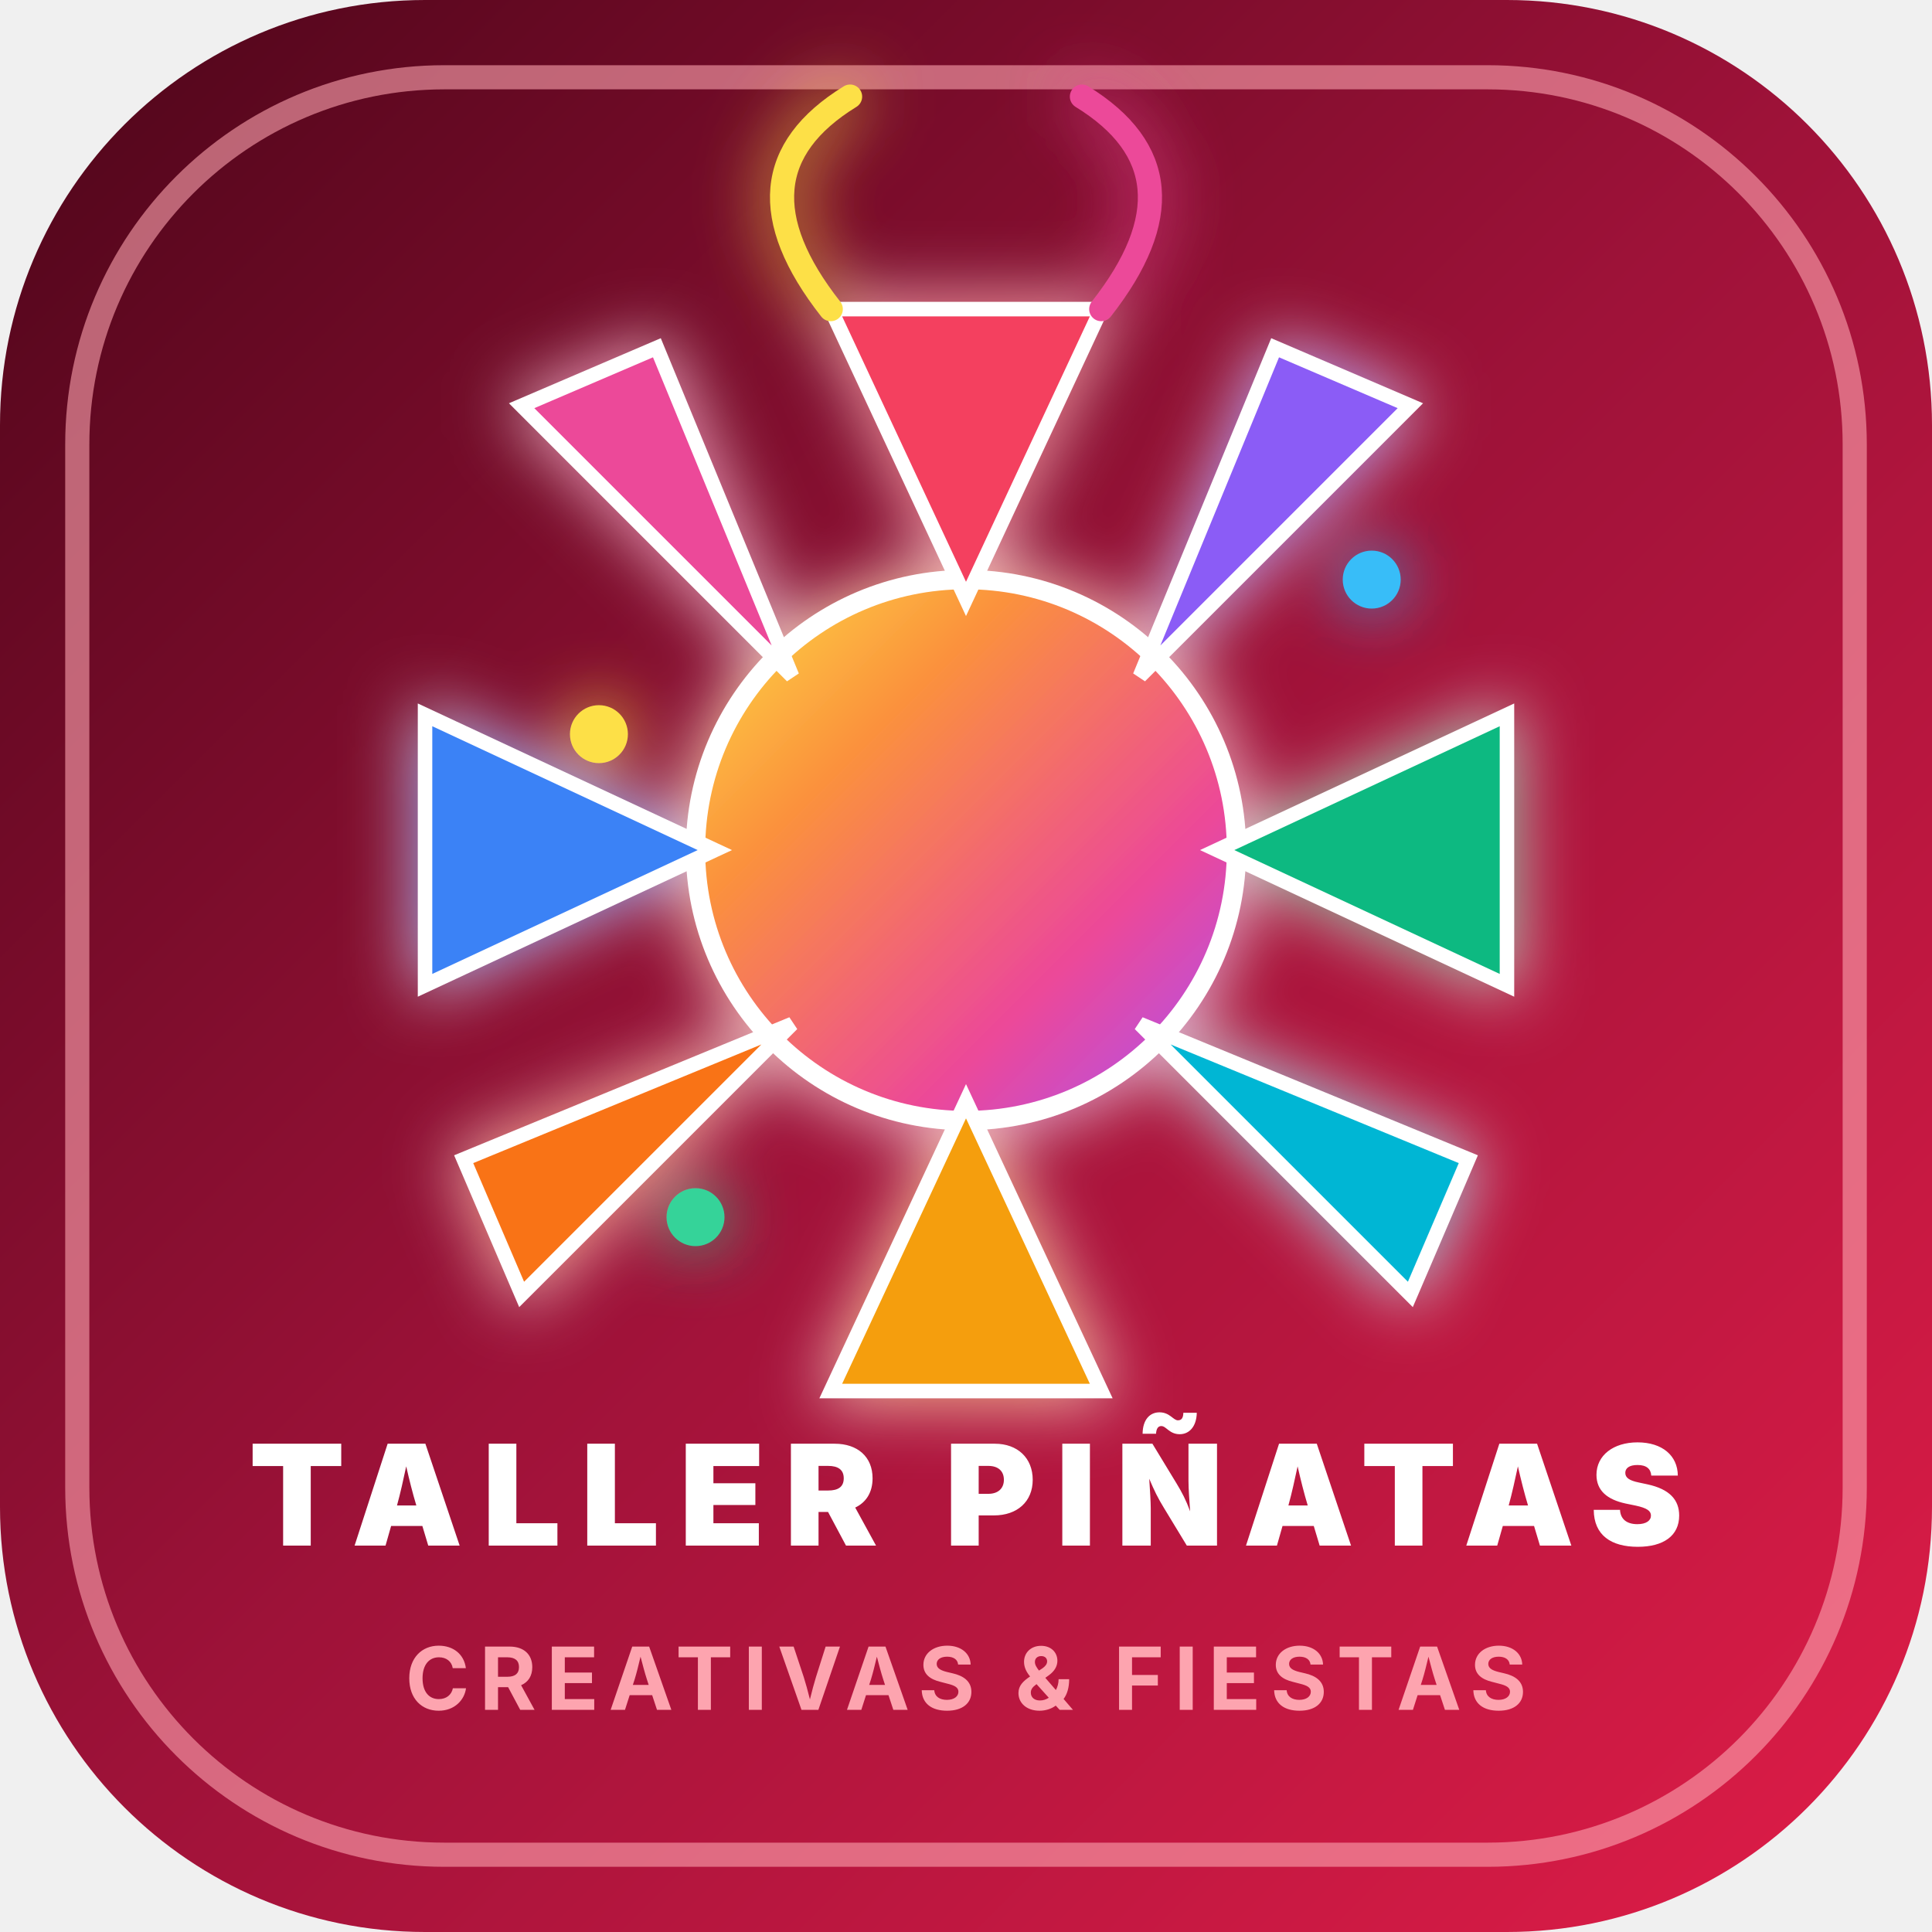
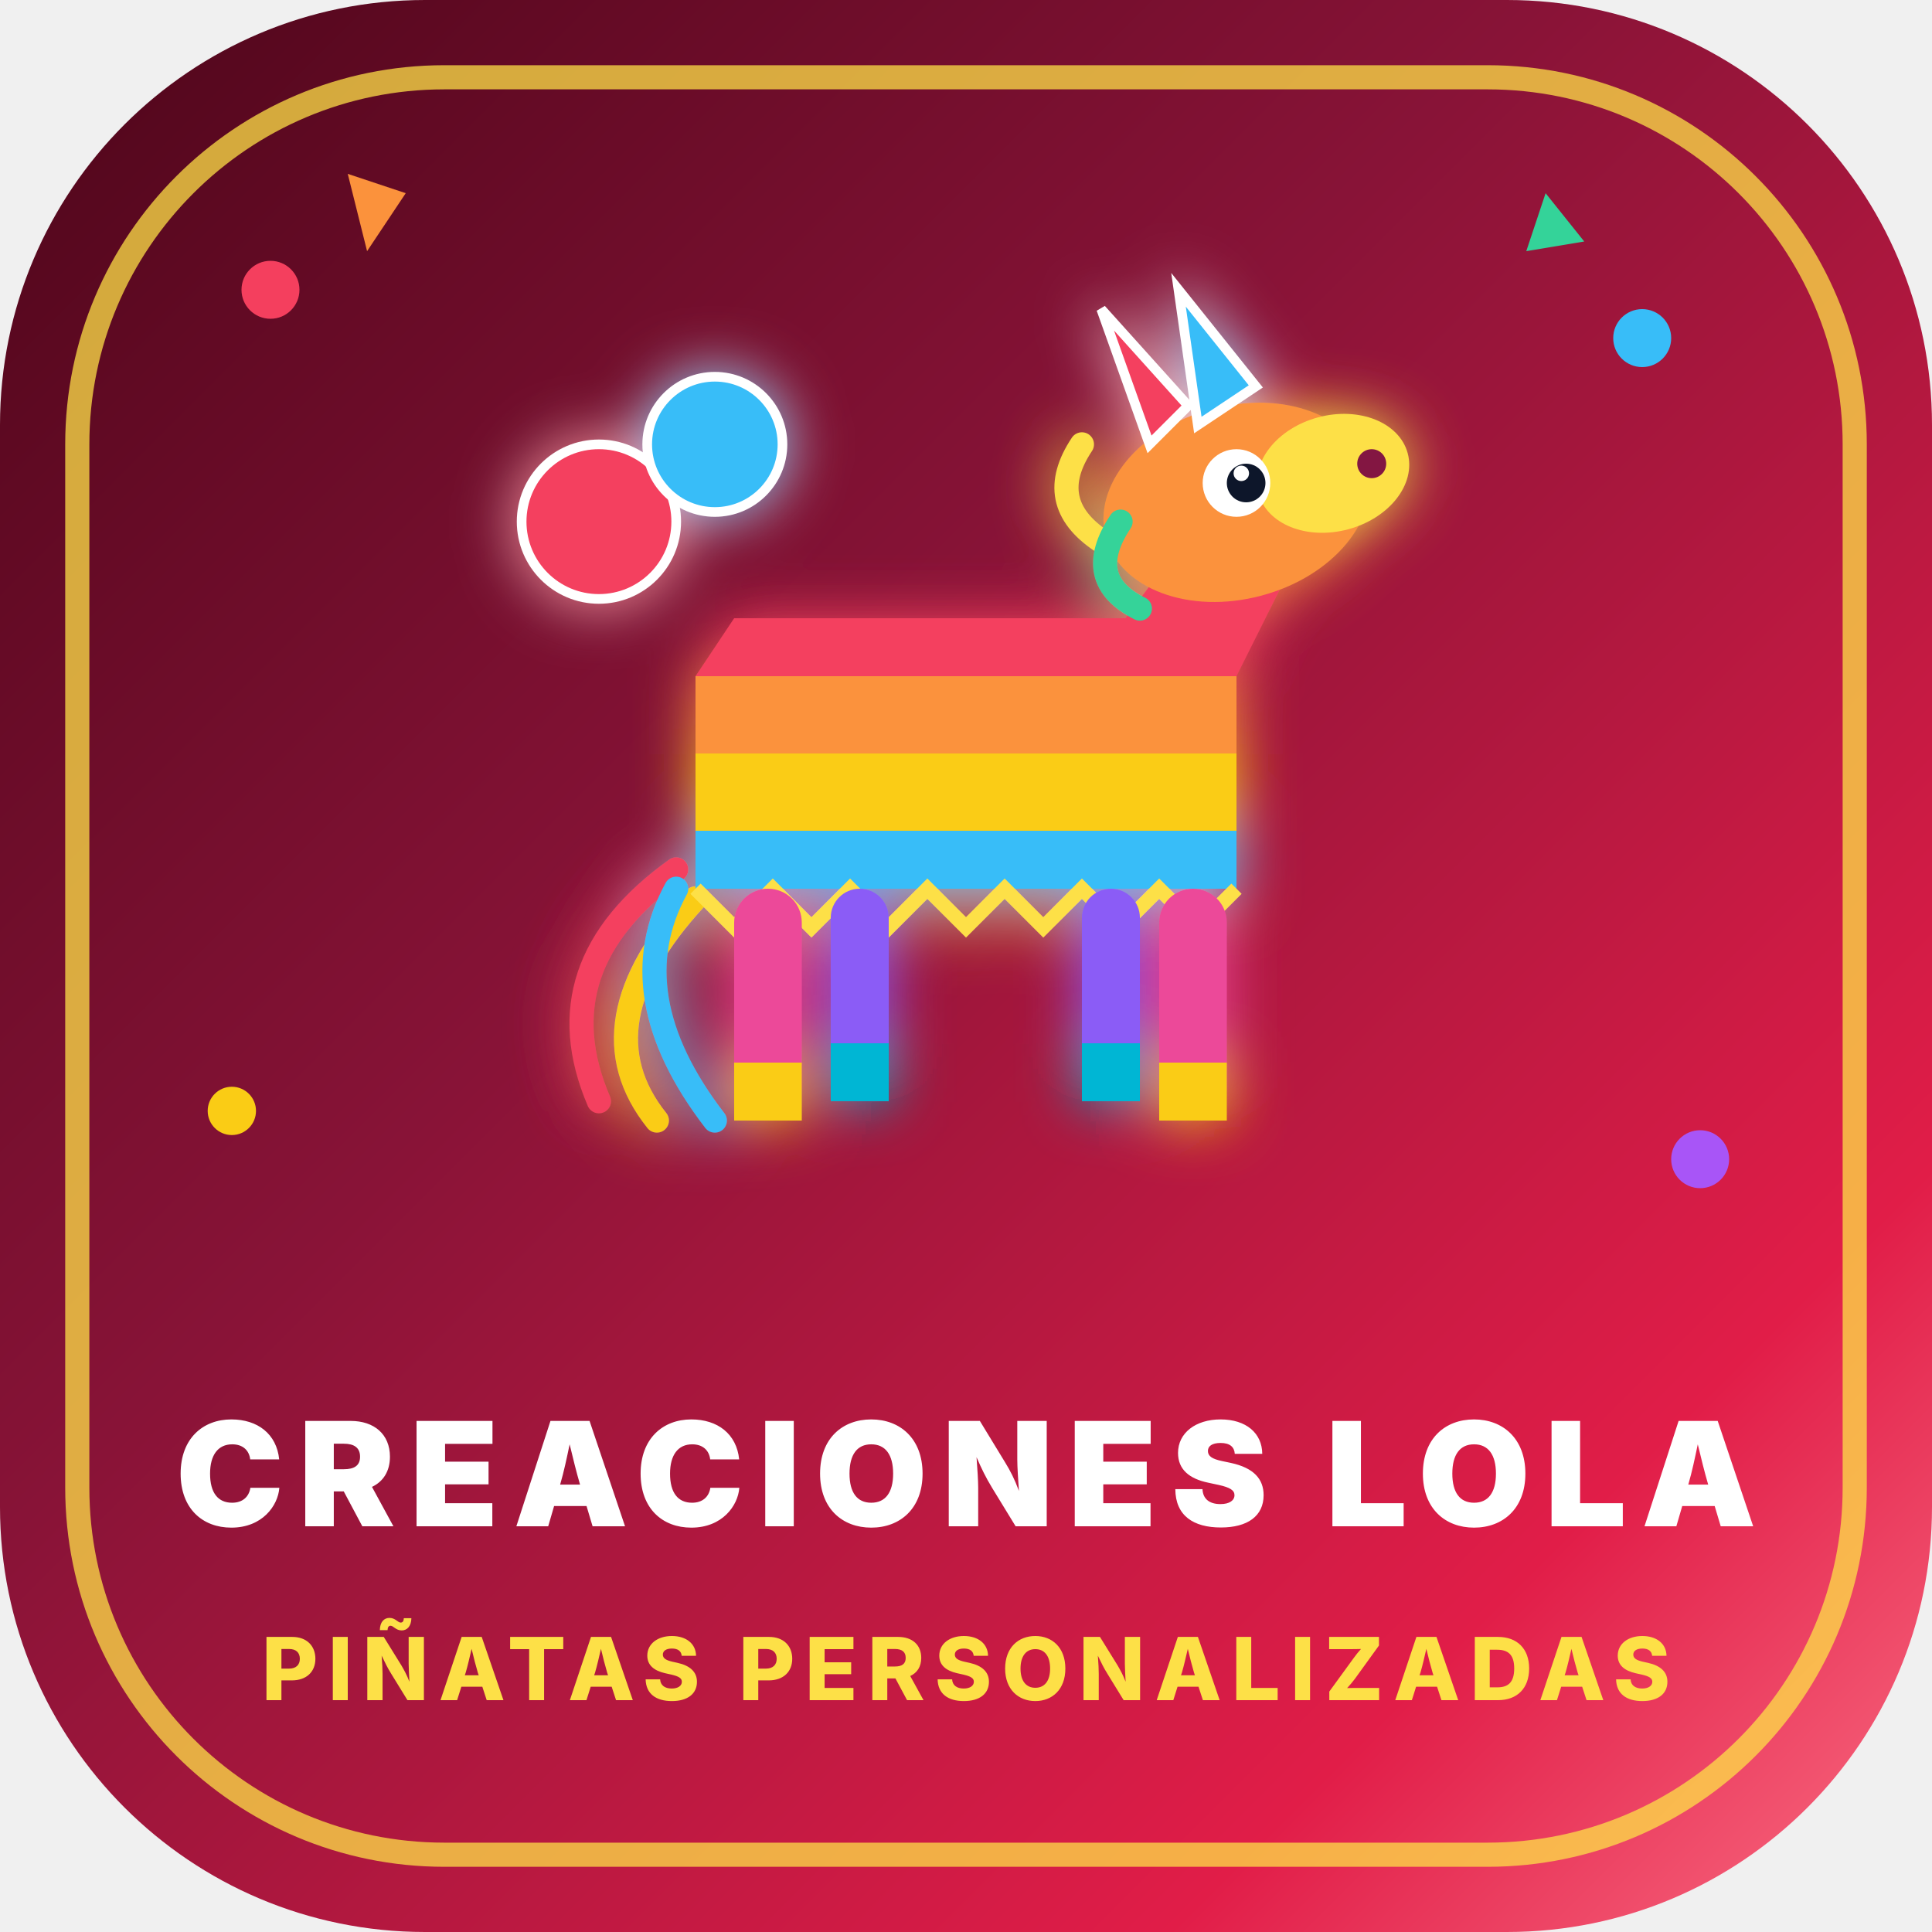
<svg xmlns="http://www.w3.org/2000/svg" viewBox="0 0 200 200" width="200" height="200">
  <defs>
-     <linearGradient id="bgPinata" x1="0%" y1="0%" x2="100%" y2="100%">
+     <linearGradient id="bgLola" x1="0%" y1="0%" x2="100%" y2="100%">
      <stop offset="0%" stop-color="#4C0519" />
-       <stop offset="50%" stop-color="#9F1239" />
-       <stop offset="100%" stop-color="#E11D48" />
+       <stop offset="40%" stop-color="#881337" />
+       <stop offset="80%" stop-color="#E11D48" />
+       <stop offset="100%" stop-color="#FB7185" />
    </linearGradient>
-     <linearGradient id="starGrad" x1="0%" y1="0%" x2="100%" y2="100%">
-       <stop offset="0%" stop-color="#FDE047" />
-       <stop offset="30%" stop-color="#FB923C" />
-       <stop offset="70%" stop-color="#EC4899" />
-       <stop offset="100%" stop-color="#A855F7" />
+     <linearGradient id="burritoGrad" x1="0%" y1="0%" x2="100%" y2="100%">
+       <stop offset="0%" stop-color="#F43F5E" />
+       <stop offset="25%" stop-color="#FB923C" />
+       <stop offset="50%" stop-color="#FACC15" />
+       <stop offset="75%" stop-color="#34D399" />
+       <stop offset="100%" stop-color="#38BDF8" />
    </linearGradient>
-     <filter id="pinataGlow" x="-20%" y="-20%" width="140%" height="140%">
-       <feGaussianBlur stdDeviation="3.5" result="blur" />
+     <filter id="lolaGlow" x="-20%" y="-20%" width="140%" height="140%">
+       <feGaussianBlur stdDeviation="3" result="blur" />
      <feComposite in="SourceGraphic" in2="blur" operator="over" />
    </filter>
  </defs>
-   <rect width="200" height="200" rx="44" fill="url(#bgPinata)" />
-   <rect x="8" y="8" width="184" height="184" rx="38" fill="none" stroke="#FDA4AF" stroke-width="2.5" opacity="0.6" />
-   <g transform="translate(100, 88)" filter="url(#pinataGlow)">
-     <circle cx="0" cy="0" r="28" fill="url(#starGrad)" stroke="#FFF" stroke-width="2" />
-     <polygon points="0,-26 -14,-56 14,-56" fill="#F43F5E" stroke="#FFF" stroke-width="1.5" />
-     <polygon points="0,26 -14,56 14,56" fill="#F59E0B" stroke="#FFF" stroke-width="1.5" />
-     <polygon points="-26,0 -56,-14 -56,14" fill="#3B82F6" stroke="#FFF" stroke-width="1.5" />
-     <polygon points="26,0 56,-14 56,14" fill="#10B981" stroke="#FFF" stroke-width="1.5" />
-     <polygon points="-18,-18 -46,-46 -32,-52" fill="#EC4899" stroke="#FFF" stroke-width="1.5" />
-     <polygon points="18,-18 46,-46 32,-52" fill="#8B5CF6" stroke="#FFF" stroke-width="1.5" />
-     <polygon points="-18,18 -46,46 -52,32" fill="#F97316" stroke="#FFF" stroke-width="1.5" />
-     <polygon points="18,18 46,46 52,32" fill="#06B6D4" stroke="#FFF" stroke-width="1.5" />
-     <path d="M-14,-56 Q-25,-70 -12,-78" stroke="#FDE047" stroke-width="2.5" fill="none" stroke-linecap="round" />
-     <path d="M14,-56 Q25,-70 12,-78" stroke="#EC4899" stroke-width="2.5" fill="none" stroke-linecap="round" />
-     <circle cx="-38" cy="-12" r="3" fill="#FDE047" />
-     <circle cx="42" cy="-28" r="3" fill="#38BDF8" />
-     <circle cx="-28" cy="38" r="3" fill="#34D399" />
+   <rect width="200" height="200" rx="44" fill="url(#bgLola)" />
+   <rect x="8" y="8" width="184" height="184" rx="38" fill="none" stroke="#FDE047" stroke-width="2.5" opacity="0.75" />
+   <circle cx="28" cy="30" r="3" fill="#F43F5E" />
+   <circle cx="170" cy="35" r="3" fill="#38BDF8" />
+   <circle cx="24" cy="115" r="2.5" fill="#FACC15" />
+   <circle cx="176" cy="120" r="3" fill="#A855F7" />
+   <polygon points="160,20 164,25 158,26" fill="#34D399" />
+   <polygon points="36,18 42,20 38,26" fill="#FB923C" />
+   <g transform="translate(100, 78)" filter="url(#lolaGlow)">
+     <path d="M-30,12 Q-44,22 -38,36" stroke="#F43F5E" stroke-width="2.5" fill="none" stroke-linecap="round" />
+     <path d="M-28,15 Q-40,28 -32,38" stroke="#FACC15" stroke-width="2.5" fill="none" stroke-linecap="round" />
+     <path d="M-30,14 Q-36,25 -26,38" stroke="#38BDF8" stroke-width="2.5" fill="none" stroke-linecap="round" />
+     <path d="M-28,14 L28,14 L28,8 L-28,8 Z" fill="#38BDF8" />
+     <path d="M-28,8 L28,8 L28,0 L-28,0 Z" fill="#FACC15" />
+     <path d="M-28,0 L28,0 L28,-8 L-28,-8 Z" fill="#FB923C" />
+     <path d="M-28,-8 L28,-8 L24,-14 L-24,-14 Z" fill="#F43F5E" />
+     <path d="M-28,14 L-24,18 L-20,14 L-16,18 L-12,14 L-8,18 L-4,14 L0,18 L4,14 L8,18 L12,14 L16,18 L20,14 L24,18 L28,14" fill="none" stroke="#FDE047" stroke-width="1.5" />
+     <rect x="-24" y="14" width="7" height="24" rx="3.5" fill="#EC4899" />
+     <rect x="-24" y="32" width="7" height="6" fill="#FACC15" />
+     <rect x="-14" y="14" width="6" height="22" rx="3" fill="#8B5CF6" />
+     <rect x="-14" y="30" width="6" height="6" fill="#06B6D4" />
+     <rect x="12" y="14" width="6" height="22" rx="3" fill="#8B5CF6" />
+     <rect x="12" y="30" width="6" height="6" fill="#06B6D4" />
+     <rect x="20" y="14" width="7" height="24" rx="3.5" fill="#EC4899" />
+     <rect x="20" y="32" width="7" height="6" fill="#FACC15" />
+     <path d="M12,-8 L24,-24 L34,-20 L28,-8 Z" fill="#F43F5E" />
+     <ellipse cx="28" cy="-26" rx="14" ry="10" fill="#FB923C" transform="rotate(-15 28 -26)" />
+     <ellipse cx="38" cy="-29" rx="8" ry="6" fill="#FDE047" transform="rotate(-15 38 -29)" />
+     <circle cx="42" cy="-30" r="1.5" fill="#831843" />
+     <circle cx="28" cy="-28" r="3.5" fill="#FFF" />
+     <circle cx="29" cy="-28" r="2" fill="#0F172A" />
+     <circle cx="28.5" cy="-29" r="0.8" fill="#FFF" />
+     <polygon points="19,-32 14,-46 23,-36" fill="#F43F5E" stroke="#FFF" stroke-width="1" />
+     <polygon points="24,-34 22,-48 30,-38" fill="#38BDF8" stroke="#FFF" stroke-width="1" />
+     <path d="M14,-22 Q8,-26 12,-32" stroke="#FDE047" stroke-width="2.5" fill="none" stroke-linecap="round" />
+     <path d="M18,-15 Q12,-18 16,-24" stroke="#34D399" stroke-width="2.5" fill="none" stroke-linecap="round" />
+     <circle cx="-38" cy="-24" r="8" fill="#F43F5E" stroke="#FFF" stroke-width="1" />
+     <path d="-38,-16 Q-38,-6 -34,0" stroke="#FFF" stroke-width="1" fill="none" />
+     <circle cx="-26" cy="-32" r="7" fill="#38BDF8" stroke="#FFF" stroke-width="1" />
+     <path d="-26,-25 Q-28,-14 -32,-2" stroke="#FFF" stroke-width="1" fill="none" />
  </g>
-   <text x="100" y="160" text-anchor="middle" font-family="'Inter', 'Segoe UI', system-ui, sans-serif" font-weight="900" font-size="14.5" fill="#FFF" letter-spacing="2">TALLER PIÑATAS</text>
-   <text x="100" y="177" text-anchor="middle" font-family="'Inter', 'Segoe UI', system-ui, sans-serif" font-weight="700" font-size="9" fill="#FDA4AF" letter-spacing="1">CREATIVAS &amp; FIESTAS</text>
+   <text x="100" y="158" text-anchor="middle" font-family="'Inter', 'Segoe UI', system-ui, sans-serif" font-weight="900" font-size="15" fill="#FFF" letter-spacing="1.5">CREACIONES LOLA</text>
+   <text x="100" y="176" text-anchor="middle" font-family="'Inter', 'Segoe UI', system-ui, sans-serif" font-weight="800" font-size="9" fill="#FDE047" letter-spacing="1">PIÑATAS PERSONALIZADAS</text>
</svg>
